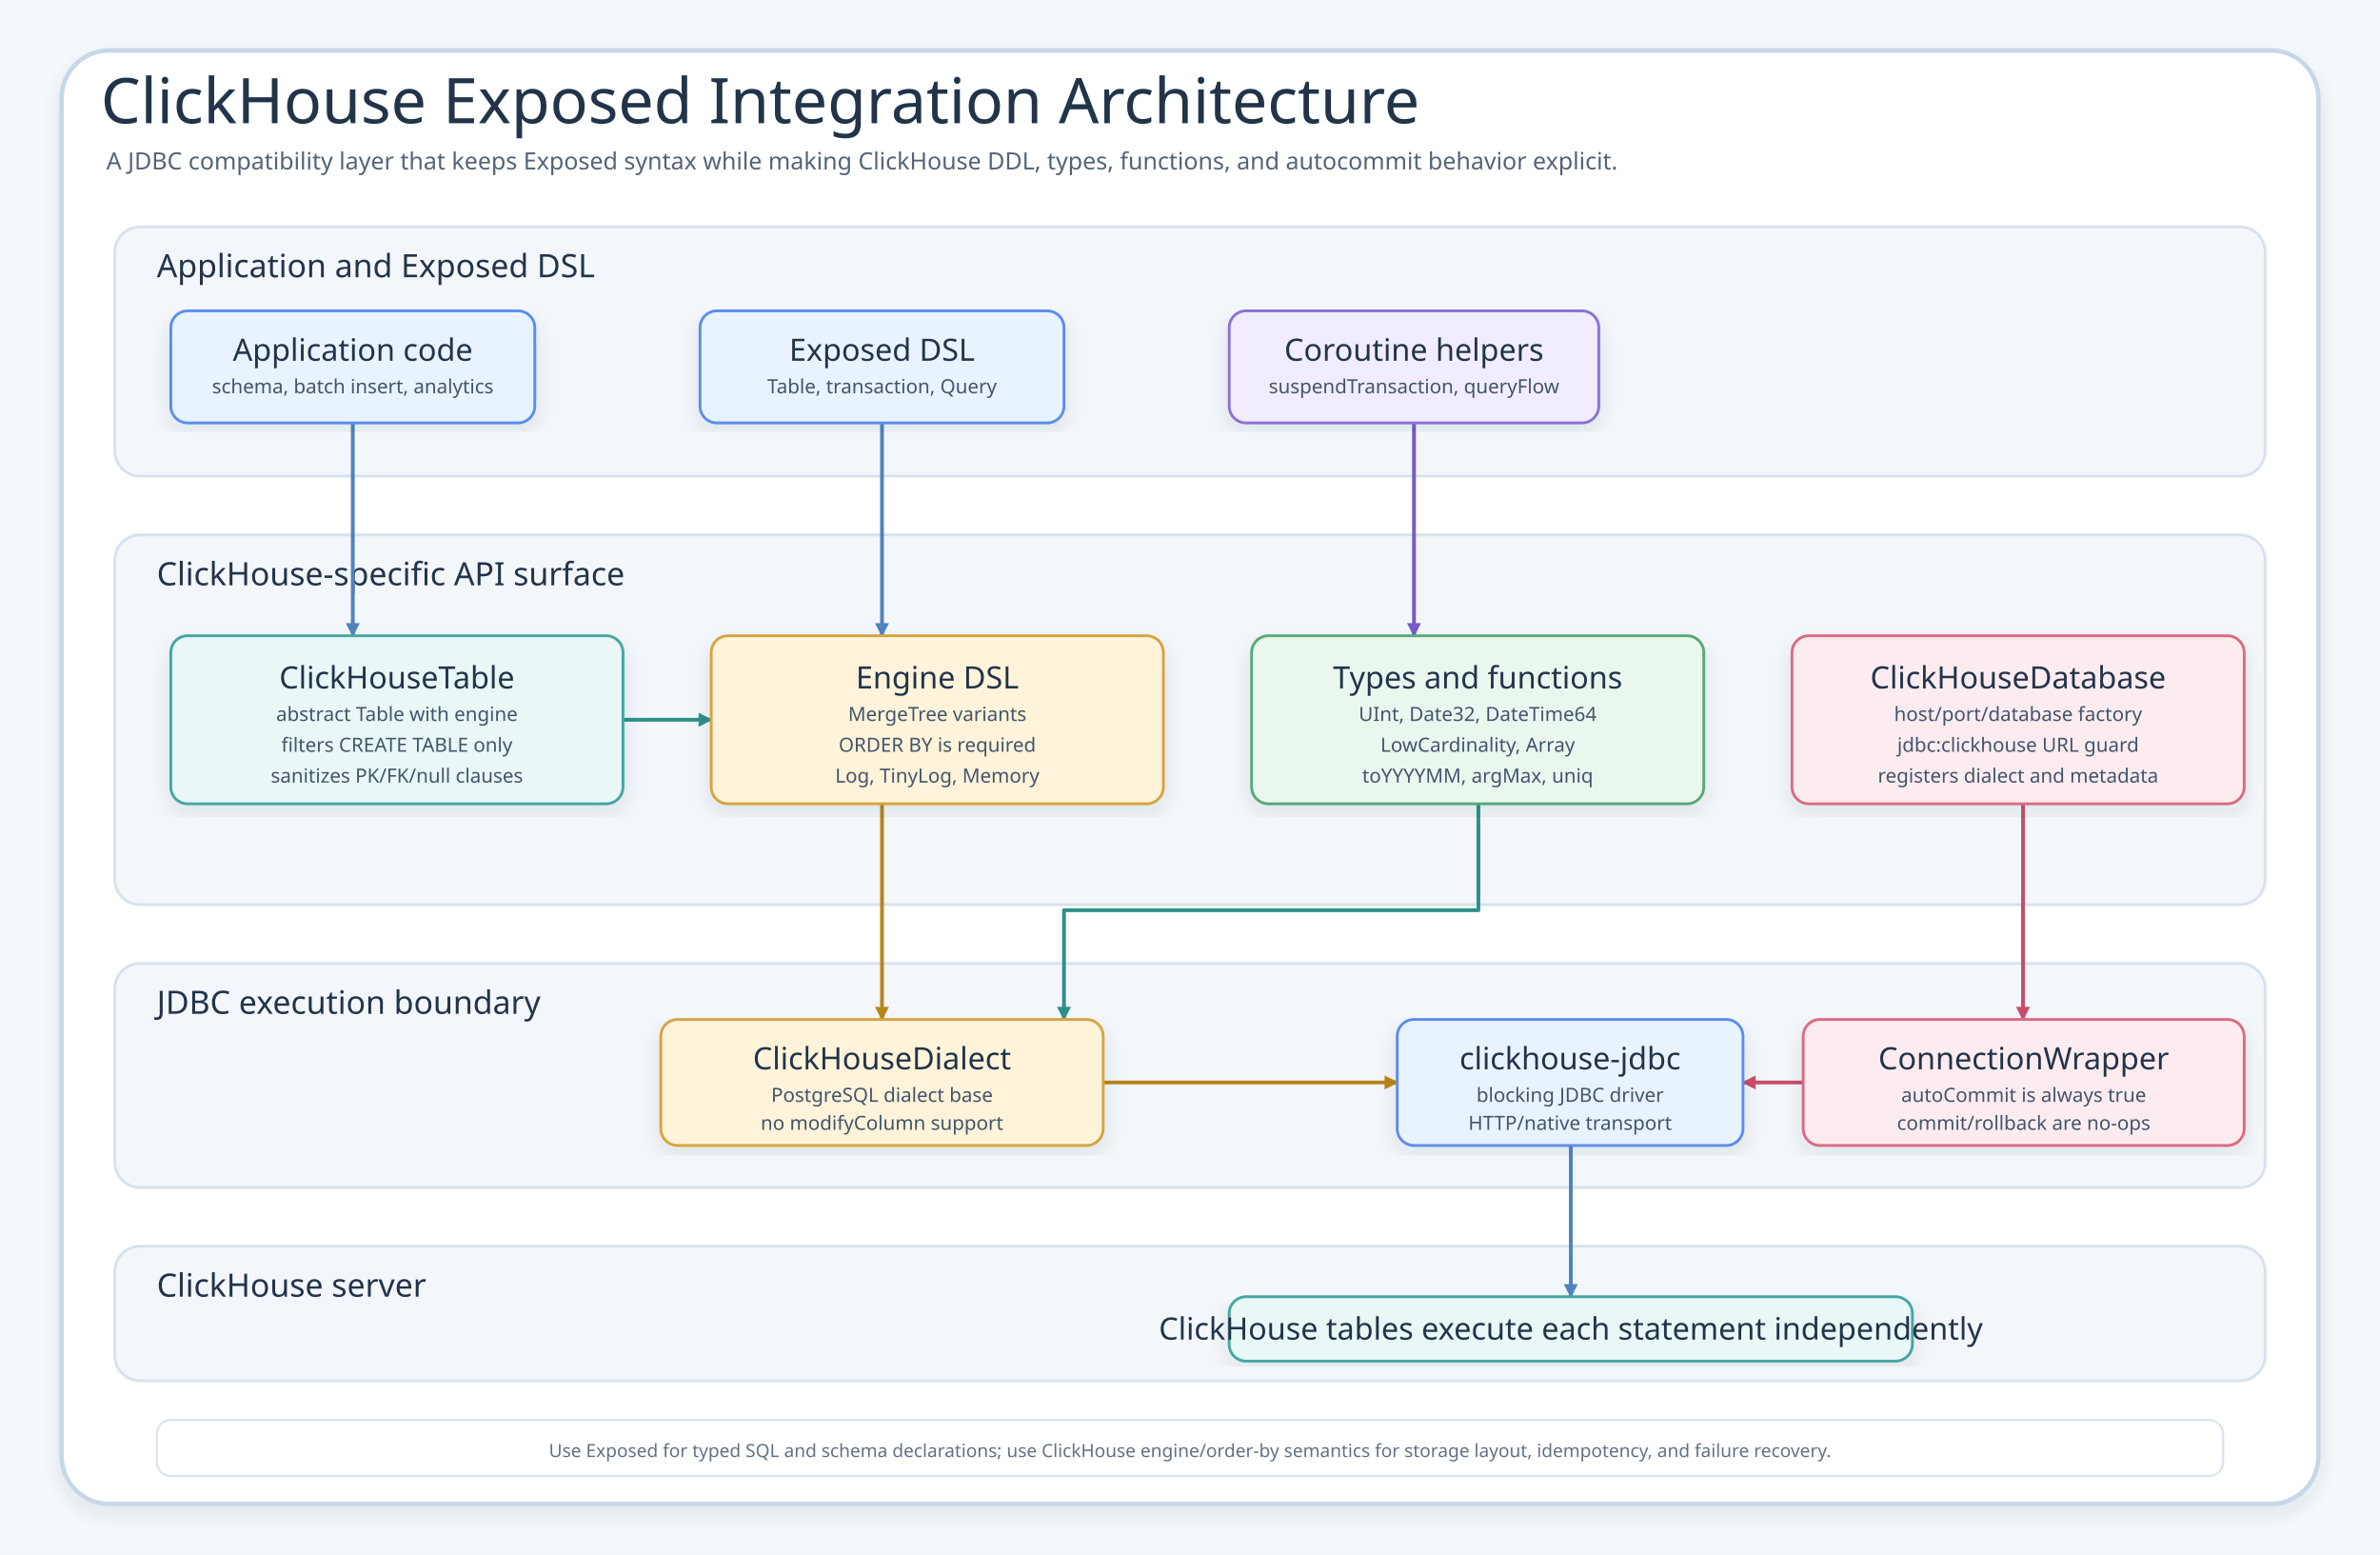
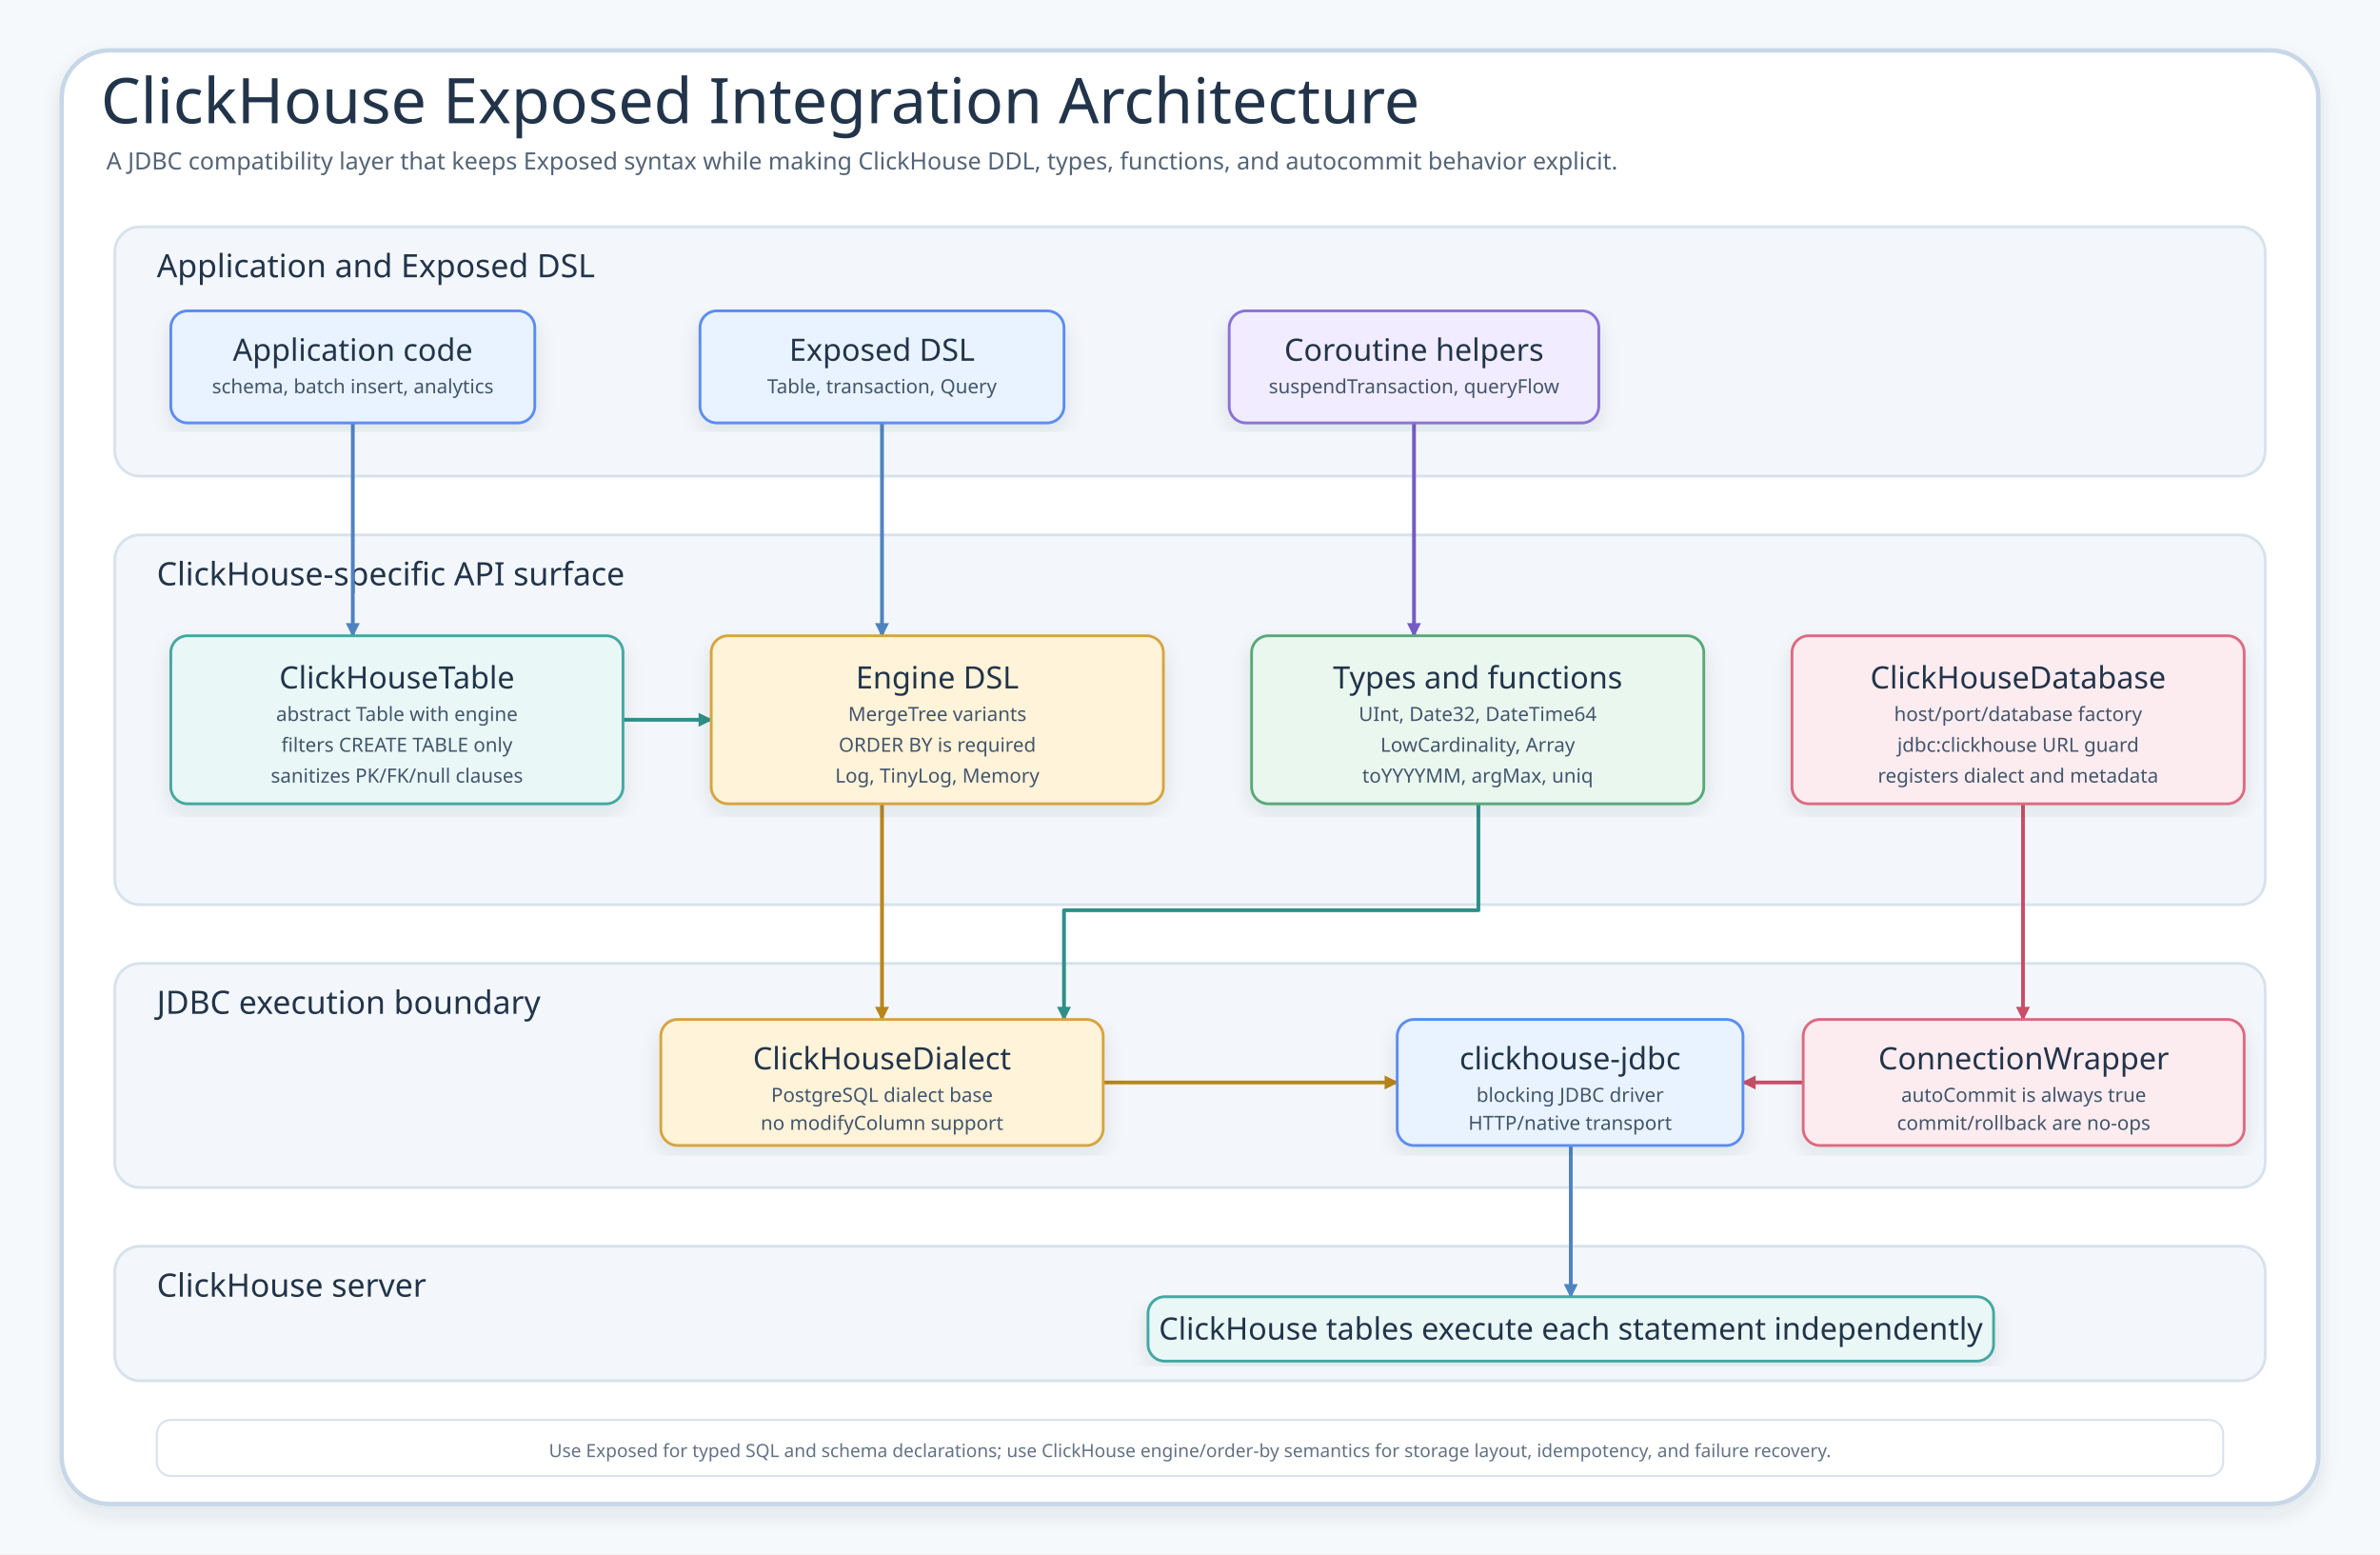
<svg xmlns="http://www.w3.org/2000/svg" width="1700" height="1110" viewBox="0 0 1700 1110" role="img" aria-labelledby="title desc">
  <defs>
    <filter id="shadow" x="-8%" y="-8%" width="116%" height="116%">
      <feDropShadow dx="0" dy="6" stdDeviation="7" flood-color="#203040" flood-opacity="0.10" />
    </filter>
    <marker id="arrow-blue" viewBox="0 0 10 10" markerWidth="10" markerHeight="10" refX="9" refY="5" orient="auto" markerUnits="userSpaceOnUse">
      <path d="M 0 0 L 10 5 L 0 10 Z" fill="#4F83BF" />
    </marker>
    <marker id="arrow-teal" viewBox="0 0 10 10" markerWidth="10" markerHeight="10" refX="9" refY="5" orient="auto" markerUnits="userSpaceOnUse">
      <path d="M 0 0 L 10 5 L 0 10 Z" fill="#2E8F89" />
    </marker>
    <marker id="arrow-gold" viewBox="0 0 10 10" markerWidth="10" markerHeight="10" refX="9" refY="5" orient="auto" markerUnits="userSpaceOnUse">
      <path d="M 0 0 L 10 5 L 0 10 Z" fill="#B9851B" />
    </marker>
    <marker id="arrow-red" viewBox="0 0 10 10" markerWidth="10" markerHeight="10" refX="9" refY="5" orient="auto" markerUnits="userSpaceOnUse">
      <path d="M 0 0 L 10 5 L 0 10 Z" fill="#C94D68" />
    </marker>
    <marker id="arrow-purple" viewBox="0 0 10 10" markerWidth="10" markerHeight="10" refX="9" refY="5" orient="auto" markerUnits="userSpaceOnUse">
      <path d="M 0 0 L 10 5 L 0 10 Z" fill="#755BC6" />
    </marker>
    <style>
      .canvas{fill:#F6F9FC}.frame{fill:#FFFFFF;stroke:#C7D7E7;stroke-width:3.2;filter:url(#shadow)}
      .layer{fill:#F3F7FB;stroke:#D7E2EC;stroke-width:2}
      .title{font-family:"Architects Daughter";font-size:45px;fill:#22344A;font-weight:400}
      .subtitle{font-family:"Comic Mono";font-size:17px;fill:#536476;font-weight:400}
      .layer-title{font-family:"Architects Daughter";font-size:23px;fill:#22344A;font-weight:400}
      .card-title{font-family:"Architects Daughter";font-size:22px;fill:#22344A;font-weight:400}
      .detail{font-family:"Comic Mono";font-size:14px;fill:#42556B;font-weight:400}
      .small{font-family:"Comic Mono";font-size:13px;fill:#627184;font-weight:400}
      .card{filter:url(#shadow);stroke-width:2}
      .connector{fill:none;stroke-width:2.7;stroke-linejoin:round;stroke-linecap:round}
      .constraint{fill:#FFFFFF;stroke:#D7E2EC;stroke-width:1.4}
    </style>
  </defs>
  <rect class="canvas" width="1700" height="1110" />
  <rect class="frame" x="44" y="36" width="1612" height="1038" rx="34" />
  <text class="title" x="72" y="88">ClickHouse Exposed Integration Architecture</text>
  <text class="subtitle" x="76" y="121">A JDBC compatibility layer that keeps Exposed syntax while making ClickHouse DDL, types, functions, and autocommit behavior explicit.</text>
  <g id="layer-exposed">
    <rect class="layer" x="82" y="162" width="1536" height="178" rx="18" />
    <text class="layer-title" x="112" y="190" dominant-baseline="middle">Application and Exposed DSL</text>
  </g>
  <g id="layer-clickhouse-api">
    <rect class="layer" x="82" y="382" width="1536" height="264" rx="18" />
    <text class="layer-title" x="112" y="410" dominant-baseline="middle">ClickHouse-specific API surface</text>
  </g>
  <g id="layer-jdbc">
    <rect class="layer" x="82" y="688" width="1536" height="160" rx="18" />
    <text class="layer-title" x="112" y="716" dominant-baseline="middle">JDBC execution boundary</text>
  </g>
  <g id="layer-server">
    <rect class="layer" x="82" y="890" width="1536" height="96" rx="18" />
    <text class="layer-title" x="112" y="918" dominant-baseline="middle">ClickHouse server</text>
  </g>
  <path data-edge="app-&gt;table" class="connector" d="M 252 302 L 252 454" stroke="#4F83BF" marker-end="url(#arrow-blue)" />
  <path data-edge="dsl-&gt;engine" class="connector" d="M 630 302 L 630 454" stroke="#4F83BF" marker-end="url(#arrow-blue)" />
  <path data-edge="helpers-&gt;types" class="connector" d="M 1010 302 L 1010 454" stroke="#755BC6" marker-end="url(#arrow-purple)" />
  <path data-edge="table-&gt;engine" class="connector" d="M 445 514 L 508 514" stroke="#2E8F89" marker-end="url(#arrow-teal)" />
  <path data-edge="engine-&gt;dialect" class="connector" d="M 630 574 L 630 728" stroke="#B9851B" marker-end="url(#arrow-gold)" />
  <path data-edge="types-&gt;dialect" class="connector" d="M 1056 574 L 1056 650 L 760 650 L 760 728" stroke="#2E8F89" marker-end="url(#arrow-teal)" />
  <path data-edge="database-&gt;wrapper" class="connector" d="M 1445 574 L 1445 728" stroke="#C94D68" marker-end="url(#arrow-red)" />
  <path data-edge="dialect-&gt;driver" class="connector" d="M 788 773 L 998 773" stroke="#B9851B" marker-end="url(#arrow-gold)" />
  <path data-edge="wrapper-&gt;driver" class="connector" d="M 1288 773 L 1245 773" stroke="#C94D68" marker-end="url(#arrow-red)" />
  <path data-edge="driver-&gt;server" class="connector" d="M 1122 818 L 1122 926" stroke="#4F83BF" marker-end="url(#arrow-blue)" />
  <g id="node-app" data-node="app" transform="translate(122,222)">
    <rect class="card" x="0" y="0" width="260" height="80" rx="12" fill="#E8F3FF" stroke="#5B8DEF" />
    <text class="card-title" x="130" y="28" text-anchor="middle" dominant-baseline="middle">Application code</text>
    <text class="detail" x="130" y="54" text-anchor="middle" dominant-baseline="middle">schema, batch insert, analytics</text>
  </g>
  <g id="node-dsl" data-node="dsl" transform="translate(500,222)">
    <rect class="card" x="0" y="0" width="260" height="80" rx="12" fill="#E8F3FF" stroke="#5B8DEF" />
    <text class="card-title" x="130" y="28" text-anchor="middle" dominant-baseline="middle">Exposed DSL</text>
    <text class="detail" x="130" y="54" text-anchor="middle" dominant-baseline="middle">Table, transaction, Query</text>
  </g>
  <g id="node-helpers" data-node="helpers" transform="translate(878,222)">
    <rect class="card" x="0" y="0" width="264" height="80" rx="12" fill="#F1ECFF" stroke="#8A72D6" />
    <text class="card-title" x="132" y="28" text-anchor="middle" dominant-baseline="middle">Coroutine helpers</text>
    <text class="detail" x="132" y="54" text-anchor="middle" dominant-baseline="middle">suspendTransaction, queryFlow</text>
  </g>
  <g id="node-table" data-node="table" transform="translate(122,454)">
    <rect class="card" x="0" y="0" width="323" height="120" rx="12" fill="#E9F7F6" stroke="#45A7A1" />
    <text class="card-title" x="161.5" y="30" text-anchor="middle" dominant-baseline="middle">ClickHouseTable</text>
    <text class="detail" x="161.5" y="56" text-anchor="middle" dominant-baseline="middle">abstract Table with engine</text>
    <text class="detail" x="161.5" y="78" text-anchor="middle" dominant-baseline="middle">filters CREATE TABLE only</text>
    <text class="detail" x="161.5" y="100" text-anchor="middle" dominant-baseline="middle">sanitizes PK/FK/null clauses</text>
  </g>
  <g id="node-engine" data-node="engine" transform="translate(508,454)">
    <rect class="card" x="0" y="0" width="323" height="120" rx="12" fill="#FFF3D9" stroke="#D6A441" />
    <text class="card-title" x="161.5" y="30" text-anchor="middle" dominant-baseline="middle">Engine DSL</text>
    <text class="detail" x="161.5" y="56" text-anchor="middle" dominant-baseline="middle">MergeTree variants</text>
    <text class="detail" x="161.5" y="78" text-anchor="middle" dominant-baseline="middle">ORDER BY is required</text>
    <text class="detail" x="161.5" y="100" text-anchor="middle" dominant-baseline="middle">Log, TinyLog, Memory</text>
  </g>
  <g id="node-types" data-node="types" transform="translate(894,454)">
    <rect class="card" x="0" y="0" width="323" height="120" rx="12" fill="#EAF7EF" stroke="#58A978" />
    <text class="card-title" x="161.5" y="30" text-anchor="middle" dominant-baseline="middle">Types and functions</text>
    <text class="detail" x="161.5" y="56" text-anchor="middle" dominant-baseline="middle">UInt, Date32, DateTime64</text>
    <text class="detail" x="161.5" y="78" text-anchor="middle" dominant-baseline="middle">LowCardinality, Array</text>
    <text class="detail" x="161.5" y="100" text-anchor="middle" dominant-baseline="middle">toYYYYMM, argMax, uniq</text>
  </g>
  <g id="node-database" data-node="database" transform="translate(1280,454)">
    <rect class="card" x="0" y="0" width="323" height="120" rx="12" fill="#FDECEF" stroke="#DC6B82" />
    <text class="card-title" x="161.5" y="30" text-anchor="middle" dominant-baseline="middle">ClickHouseDatabase</text>
    <text class="detail" x="161.5" y="56" text-anchor="middle" dominant-baseline="middle">host/port/database factory</text>
    <text class="detail" x="161.5" y="78" text-anchor="middle" dominant-baseline="middle">jdbc:clickhouse URL guard</text>
    <text class="detail" x="161.5" y="100" text-anchor="middle" dominant-baseline="middle">registers dialect and metadata</text>
  </g>
  <g id="node-dialect" data-node="dialect" transform="translate(472,728)">
    <rect class="card" x="0" y="0" width="316" height="90" rx="12" fill="#FFF3D9" stroke="#D6A441" />
    <text class="card-title" x="158" y="28" text-anchor="middle" dominant-baseline="middle">ClickHouseDialect</text>
    <text class="detail" x="158" y="54" text-anchor="middle" dominant-baseline="middle">PostgreSQL dialect base</text>
    <text class="detail" x="158" y="74" text-anchor="middle" dominant-baseline="middle">no modifyColumn support</text>
  </g>
  <g id="node-driver" data-node="driver" transform="translate(998,728)">
    <rect class="card" x="0" y="0" width="247" height="90" rx="12" fill="#E8F3FF" stroke="#5B8DEF" />
    <text class="card-title" x="123.5" y="28" text-anchor="middle" dominant-baseline="middle">clickhouse-jdbc</text>
    <text class="detail" x="123.5" y="54" text-anchor="middle" dominant-baseline="middle">blocking JDBC driver</text>
    <text class="detail" x="123.5" y="74" text-anchor="middle" dominant-baseline="middle">HTTP/native transport</text>
  </g>
  <g id="node-wrapper" data-node="wrapper" transform="translate(1288,728)">
    <rect class="card" x="0" y="0" width="315" height="90" rx="12" fill="#FDECEF" stroke="#DC6B82" />
    <text class="card-title" x="157.5" y="28" text-anchor="middle" dominant-baseline="middle">ConnectionWrapper</text>
    <text class="detail" x="157.5" y="54" text-anchor="middle" dominant-baseline="middle">autoCommit is always true</text>
    <text class="detail" x="157.5" y="74" text-anchor="middle" dominant-baseline="middle">commit/rollback are no-ops</text>
  </g>
-   <g id="node-server" data-node="server" transform="translate(878,926)">
-     <rect class="card" x="0" y="0" width="488" height="46" rx="12" fill="#E9F7F6" stroke="#45A7A1" />
-     <text class="card-title" x="244" y="23" text-anchor="middle" dominant-baseline="middle">ClickHouse tables execute each statement independently</text>
+   <g id="node-server" data-node="server" transform="translate(820,926)">
+     <rect class="card" x="0" y="0" width="604" height="46" rx="12" fill="#E9F7F6" stroke="#45A7A1" />
+     <text class="card-title" x="302" y="23" text-anchor="middle" dominant-baseline="middle">ClickHouse tables execute each statement independently</text>
  </g>
  <g transform="translate(112,1014)">
    <rect class="constraint" x="0" y="0" width="1476" height="40" rx="10" />
    <text class="small" x="738" y="22" text-anchor="middle" dominant-baseline="middle">Use Exposed for typed SQL and schema declarations; use ClickHouse engine/order-by semantics for storage layout, idempotency, and failure recovery.</text>
  </g>
</svg>
